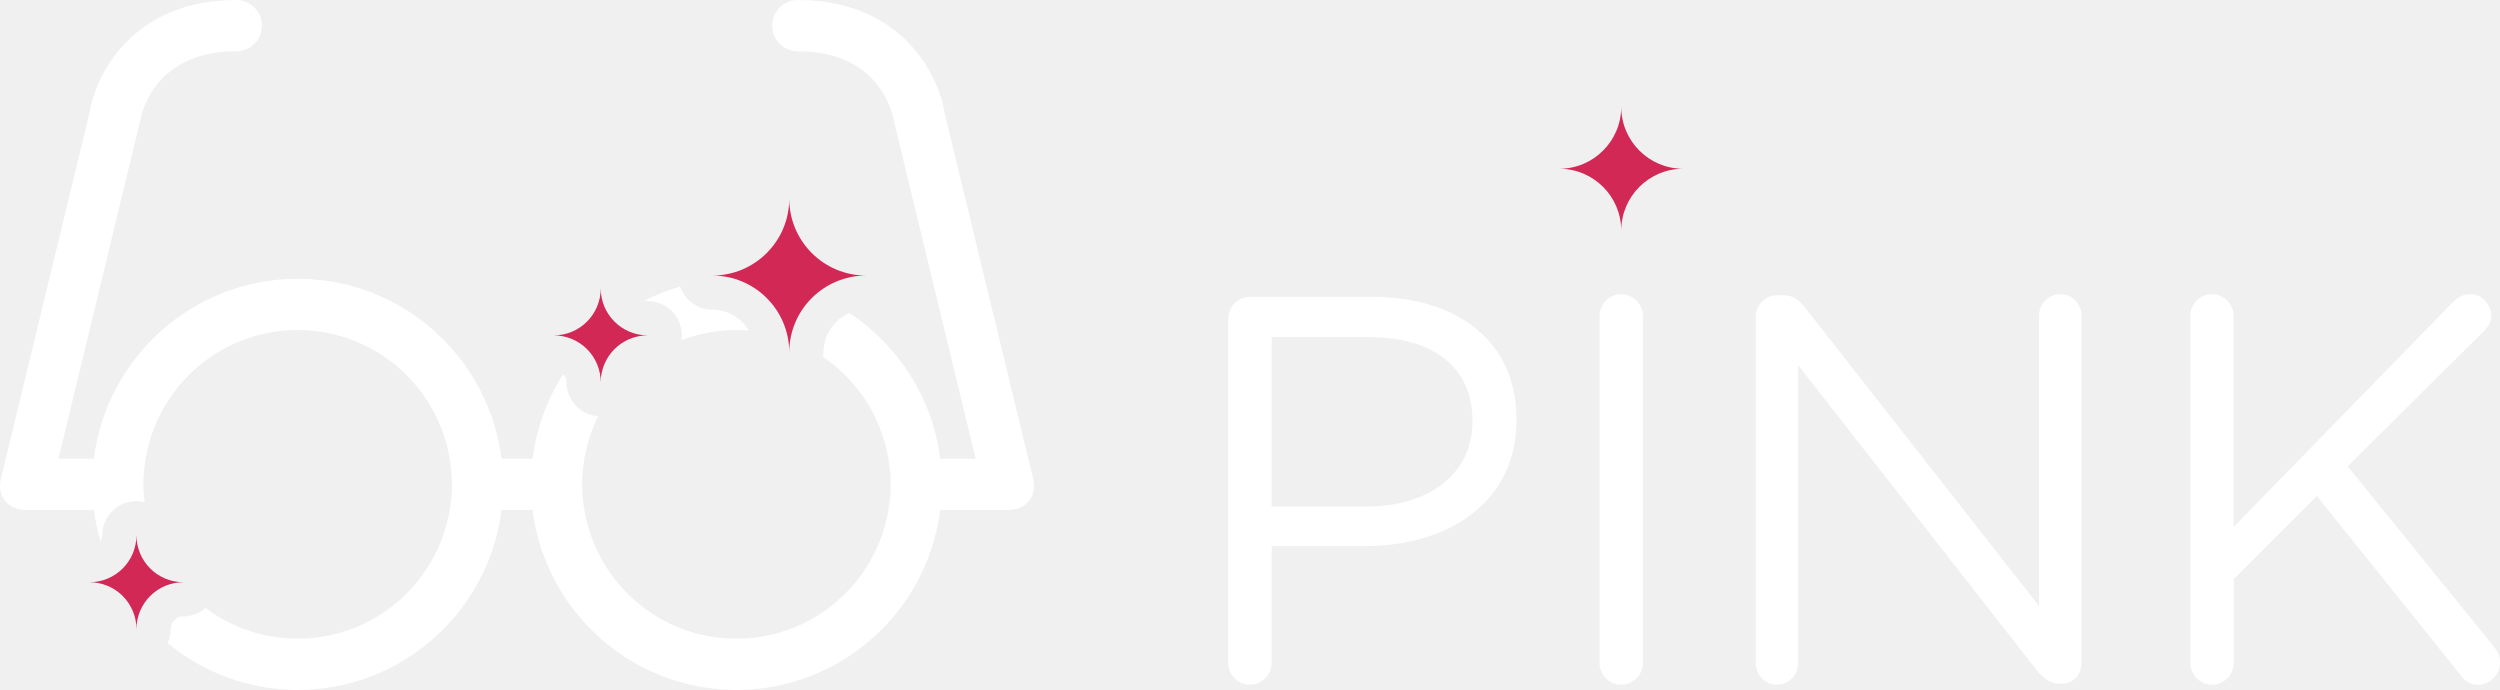
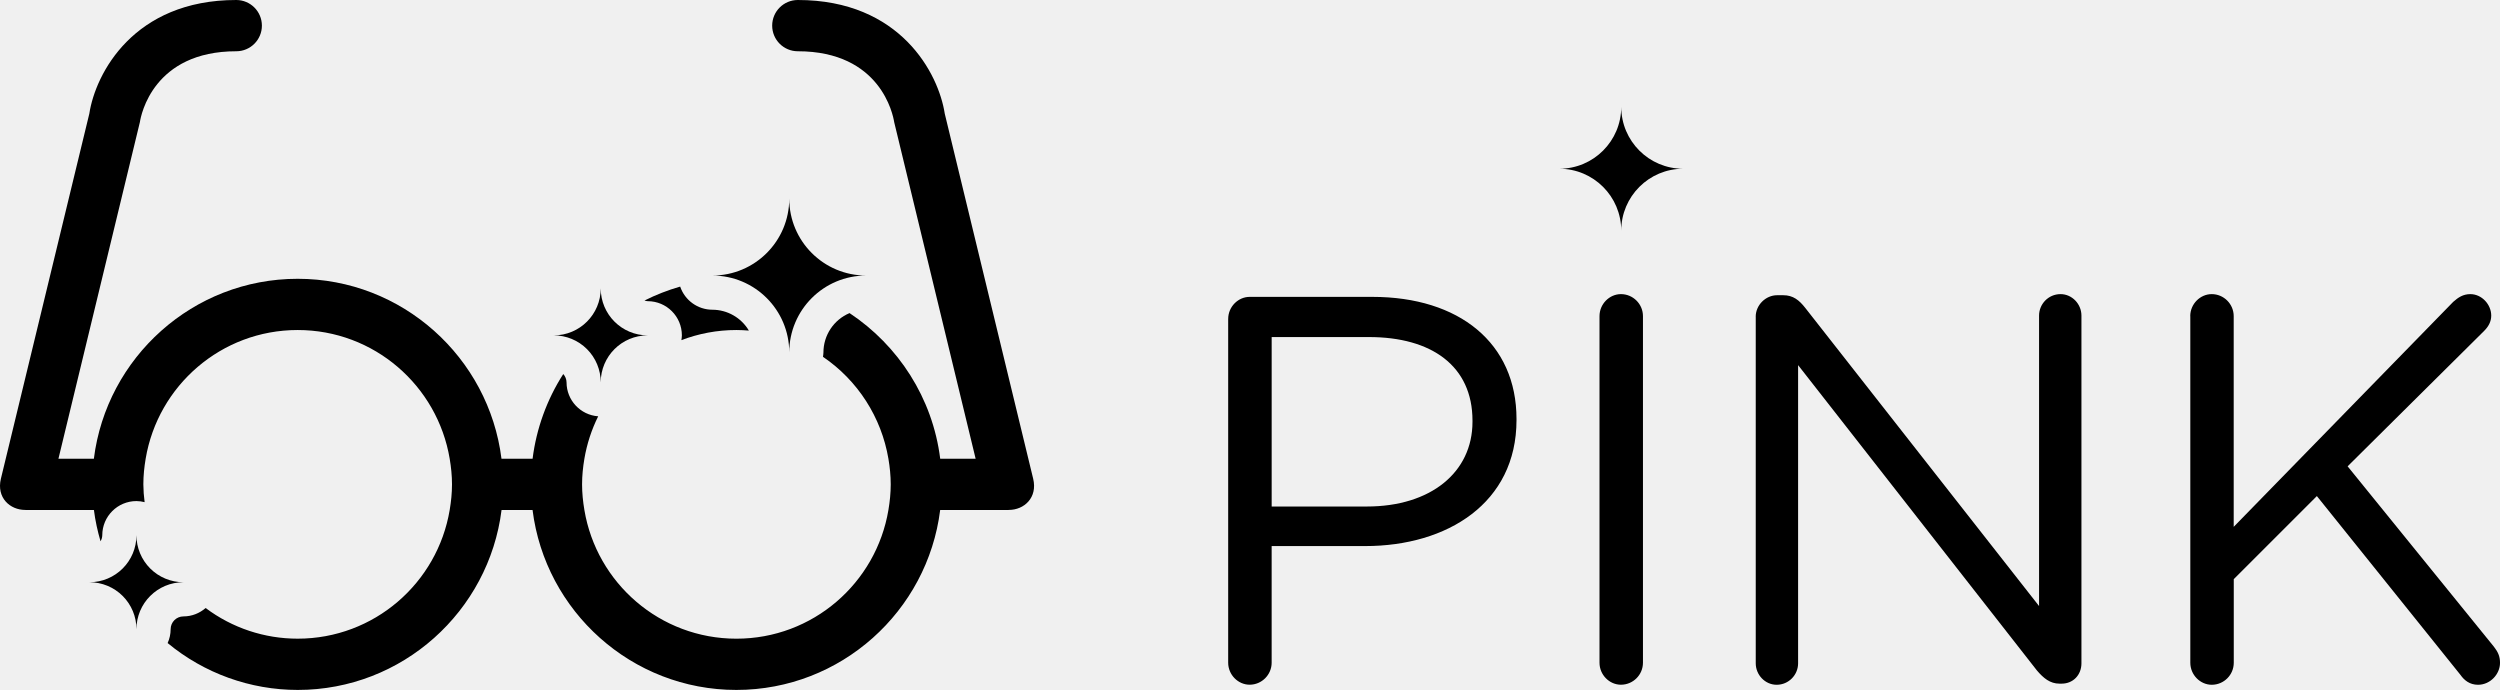
<svg xmlns="http://www.w3.org/2000/svg" width="146.3" height="40.375">
-   <path d="M71.874 18.661c0-.708.58-1.288 1.256-1.288h7.18c5.087 0 8.436 2.704 8.436 7.146v.064c0 4.861-4.057 7.373-8.854 7.373h-5.475v6.825c0 .708-.58 1.288-1.288 1.288-.676 0-1.256-.58-1.256-1.288v-20.12zm8.114 10.98c3.734 0 6.182-1.996 6.182-4.959v-.063c0-3.22-2.414-4.894-6.053-4.894h-5.699v9.917h5.57v-.001zM93.603 18.5c0-.708.579-1.288 1.255-1.288.709 0 1.288.58 1.288 1.288v20.283a1.29 1.29 0 0 1-1.288 1.287c-.676 0-1.255-.579-1.255-1.287V18.5zm9.141.032c0-.676.58-1.256 1.256-1.256h.354c.58 0 .935.29 1.288.74l13.684 17.45V18.468c0-.676.547-1.256 1.256-1.256.676 0 1.224.58 1.224 1.256v20.349c0 .676-.481 1.19-1.158 1.19h-.129c-.548 0-.935-.321-1.319-.772l-13.975-17.868v17.45c0 .676-.547 1.256-1.256 1.256-.676 0-1.223-.58-1.223-1.256V18.532h-.002zm25.429-.032c0-.708.58-1.288 1.257-1.288.708 0 1.286.58 1.286 1.288v12.331l12.848-13.168c.29-.257.579-.451.998-.451.676 0 1.225.612 1.225 1.256 0 .354-.162.644-.42.901l-7.984 7.92 8.564 10.561c.225.291.354.547.354.935 0 .676-.578 1.288-1.286 1.288-.483 0-.806-.258-1.03-.58l-8.402-10.463-4.863 4.861v4.894a1.29 1.29 0 0 1-1.286 1.288c-.677 0-1.257-.58-1.257-1.288V18.5h-.004z" fill="#FFF" />
-   <path fill="#D22856" d="M98.498 9.875a3.623 3.623 0 0 1-3.623-3.624 3.625 3.625 0 0 1-3.625 3.624 3.625 3.625 0 0 1 3.625 3.624 3.623 3.623 0 0 1 3.623-3.624z" />
-   <g fill="#FFF">
+   <path d="M71.874 18.661c0-.708.58-1.288 1.256-1.288h7.18c5.087 0 8.436 2.704 8.436 7.146v.064c0 4.861-4.057 7.373-8.854 7.373h-5.475v6.825c0 .708-.58 1.288-1.288 1.288-.676 0-1.256-.58-1.256-1.288v-20.12zm8.114 10.98c3.734 0 6.182-1.996 6.182-4.959v-.063c0-3.22-2.414-4.894-6.053-4.894h-5.699v9.917h5.57v-.001zM93.603 18.5c0-.708.579-1.288 1.255-1.288.709 0 1.288.58 1.288 1.288v20.283a1.29 1.29 0 0 1-1.288 1.287c-.676 0-1.255-.579-1.255-1.287V18.5zm9.141.032c0-.676.58-1.256 1.256-1.256h.354c.58 0 .935.29 1.288.74l13.684 17.45V18.468c0-.676.547-1.256 1.256-1.256.676 0 1.224.58 1.224 1.256v20.349c0 .676-.481 1.19-1.158 1.19h-.129c-.548 0-.935-.321-1.319-.772l-13.975-17.868v17.45c0 .676-.547 1.256-1.256 1.256-.676 0-1.223-.58-1.223-1.256V18.532h-.002zm25.429-.032c0-.708.58-1.288 1.257-1.288.708 0 1.286.58 1.286 1.288v12.331l12.848-13.168c.29-.257.579-.451.998-.451.676 0 1.225.612 1.225 1.256 0 .354-.162.644-.42.901l-7.984 7.92 8.564 10.561c.225.291.354.547.354.935 0 .676-.578 1.288-1.286 1.288-.483 0-.806-.258-1.03-.58l-8.402-10.463-4.863 4.861v4.894a1.29 1.29 0 0 1-1.286 1.288c-.677 0-1.257-.58-1.257-1.288V18.5h-.004z" />
+   <path class="logo-header-desktop--pink" d="M98.498 9.875a3.623 3.623 0 0 1-3.623-3.624 3.625 3.625 0 0 1-3.625 3.624 3.625 3.625 0 0 1 3.625 3.624 3.623 3.623 0 0 1 3.623-3.624z" />
+   <g>
    <path d="M43.094 19.313c.246 0 .489.014.73.033a2.491 2.491 0 0 0-2.136-1.221 1.994 1.994 0 0 1-1.884-1.354c-.727.208-1.425.482-2.089.816.062.017.122.038.188.038a2 2 0 0 1 2 2c0 .096-.015.188-.028.281 1-.382 2.084-.593 3.219-.593z" />
    <path d="M60.462 28.016L55.287 6.651C54.926 4.303 52.694 0 46.688 0a1.5 1.5 0 1 0 0 3c4.856 0 5.575 3.729 5.639 4.143l4.767 19.701h-2.073c-.445-3.557-2.453-6.628-5.305-8.522a2.503 2.503 0 0 0-1.529 2.303c0 .088-.015.171-.026.256a9.034 9.034 0 0 1 3.829 5.964c.082.489.135.988.135 1.5s-.053 1.012-.135 1.5c-.716 4.272-4.421 7.531-8.896 7.531-4.475 0-8.181-3.259-8.896-7.531-.082-.488-.135-.988-.135-1.5s.053-1.011.135-1.5a8.949 8.949 0 0 1 .808-2.483 1.995 1.995 0 0 1-1.852-1.985.743.743 0 0 0-.192-.489 11.954 11.954 0 0 0-1.795 4.958h-1.82c-.741-5.927-5.802-10.531-11.927-10.531S6.235 20.917 5.493 26.844H3.42L8.187 7.143C8.25 6.729 8.97 3 13.826 3a1.5 1.5 0 1 0 0-3C7.82 0 5.588 4.303 5.227 6.651L.052 28.016c-.266 1.109.531 1.826 1.426 1.826.012 0 .023.004.036.004h3.982c.079.628.215 1.237.387 1.831a.726.726 0 0 0 .102-.354 2 2 0 0 1 2-2c.166 0 .324.025.478.063a8.337 8.337 0 0 1-.074-1.042c0-.512.053-1.011.135-1.5.715-4.271 4.421-7.531 8.896-7.531s8.18 3.26 8.896 7.531c.082.489.135.988.135 1.5s-.053 1.012-.135 1.5c-.715 4.272-4.421 7.531-8.896 7.531a8.959 8.959 0 0 1-5.386-1.794c-.35.302-.8.491-1.299.491a.75.75 0 0 0-.749.748c0 .29-.065.564-.176.812a11.94 11.94 0 0 0 7.614 2.743c6.125 0 11.185-4.604 11.927-10.53h1.814c.742 5.926 5.802 10.53 11.927 10.53s11.186-4.604 11.927-10.53H59c.012 0 .023-.004.036-.004.895.001 1.692-.716 1.426-1.825z" />
  </g>
-   <path fill="#D22856" d="M50.686 16.125a4.499 4.499 0 0 1-4.499-4.499 4.499 4.499 0 0 1-4.499 4.499 4.499 4.499 0 0 1 4.499 4.499 4.498 4.498 0 0 1 4.499-4.499zm-12.782 3.501a2.748 2.748 0 0 1-2.749-2.749 2.748 2.748 0 0 1-2.749 2.749 2.747 2.747 0 0 1 2.749 2.749 2.748 2.748 0 0 1 2.749-2.749zm-27.17 14.446a2.748 2.748 0 0 1-2.749-2.75c0 1.52-1.23 2.75-2.749 2.75a2.747 2.747 0 0 1 2.749 2.748 2.748 2.748 0 0 1 2.749-2.748z" />
+   <path class="logo-header-desktop--pink" d="M50.686 16.125a4.499 4.499 0 0 1-4.499-4.499 4.499 4.499 0 0 1-4.499 4.499 4.499 4.499 0 0 1 4.499 4.499 4.498 4.498 0 0 1 4.499-4.499zm-12.782 3.501a2.748 2.748 0 0 1-2.749-2.749 2.748 2.748 0 0 1-2.749 2.749 2.747 2.747 0 0 1 2.749 2.749 2.748 2.748 0 0 1 2.749-2.749zm-27.17 14.446a2.748 2.748 0 0 1-2.749-2.75c0 1.52-1.23 2.75-2.749 2.75a2.747 2.747 0 0 1 2.749 2.748 2.748 2.748 0 0 1 2.749-2.748z" />
</svg>
